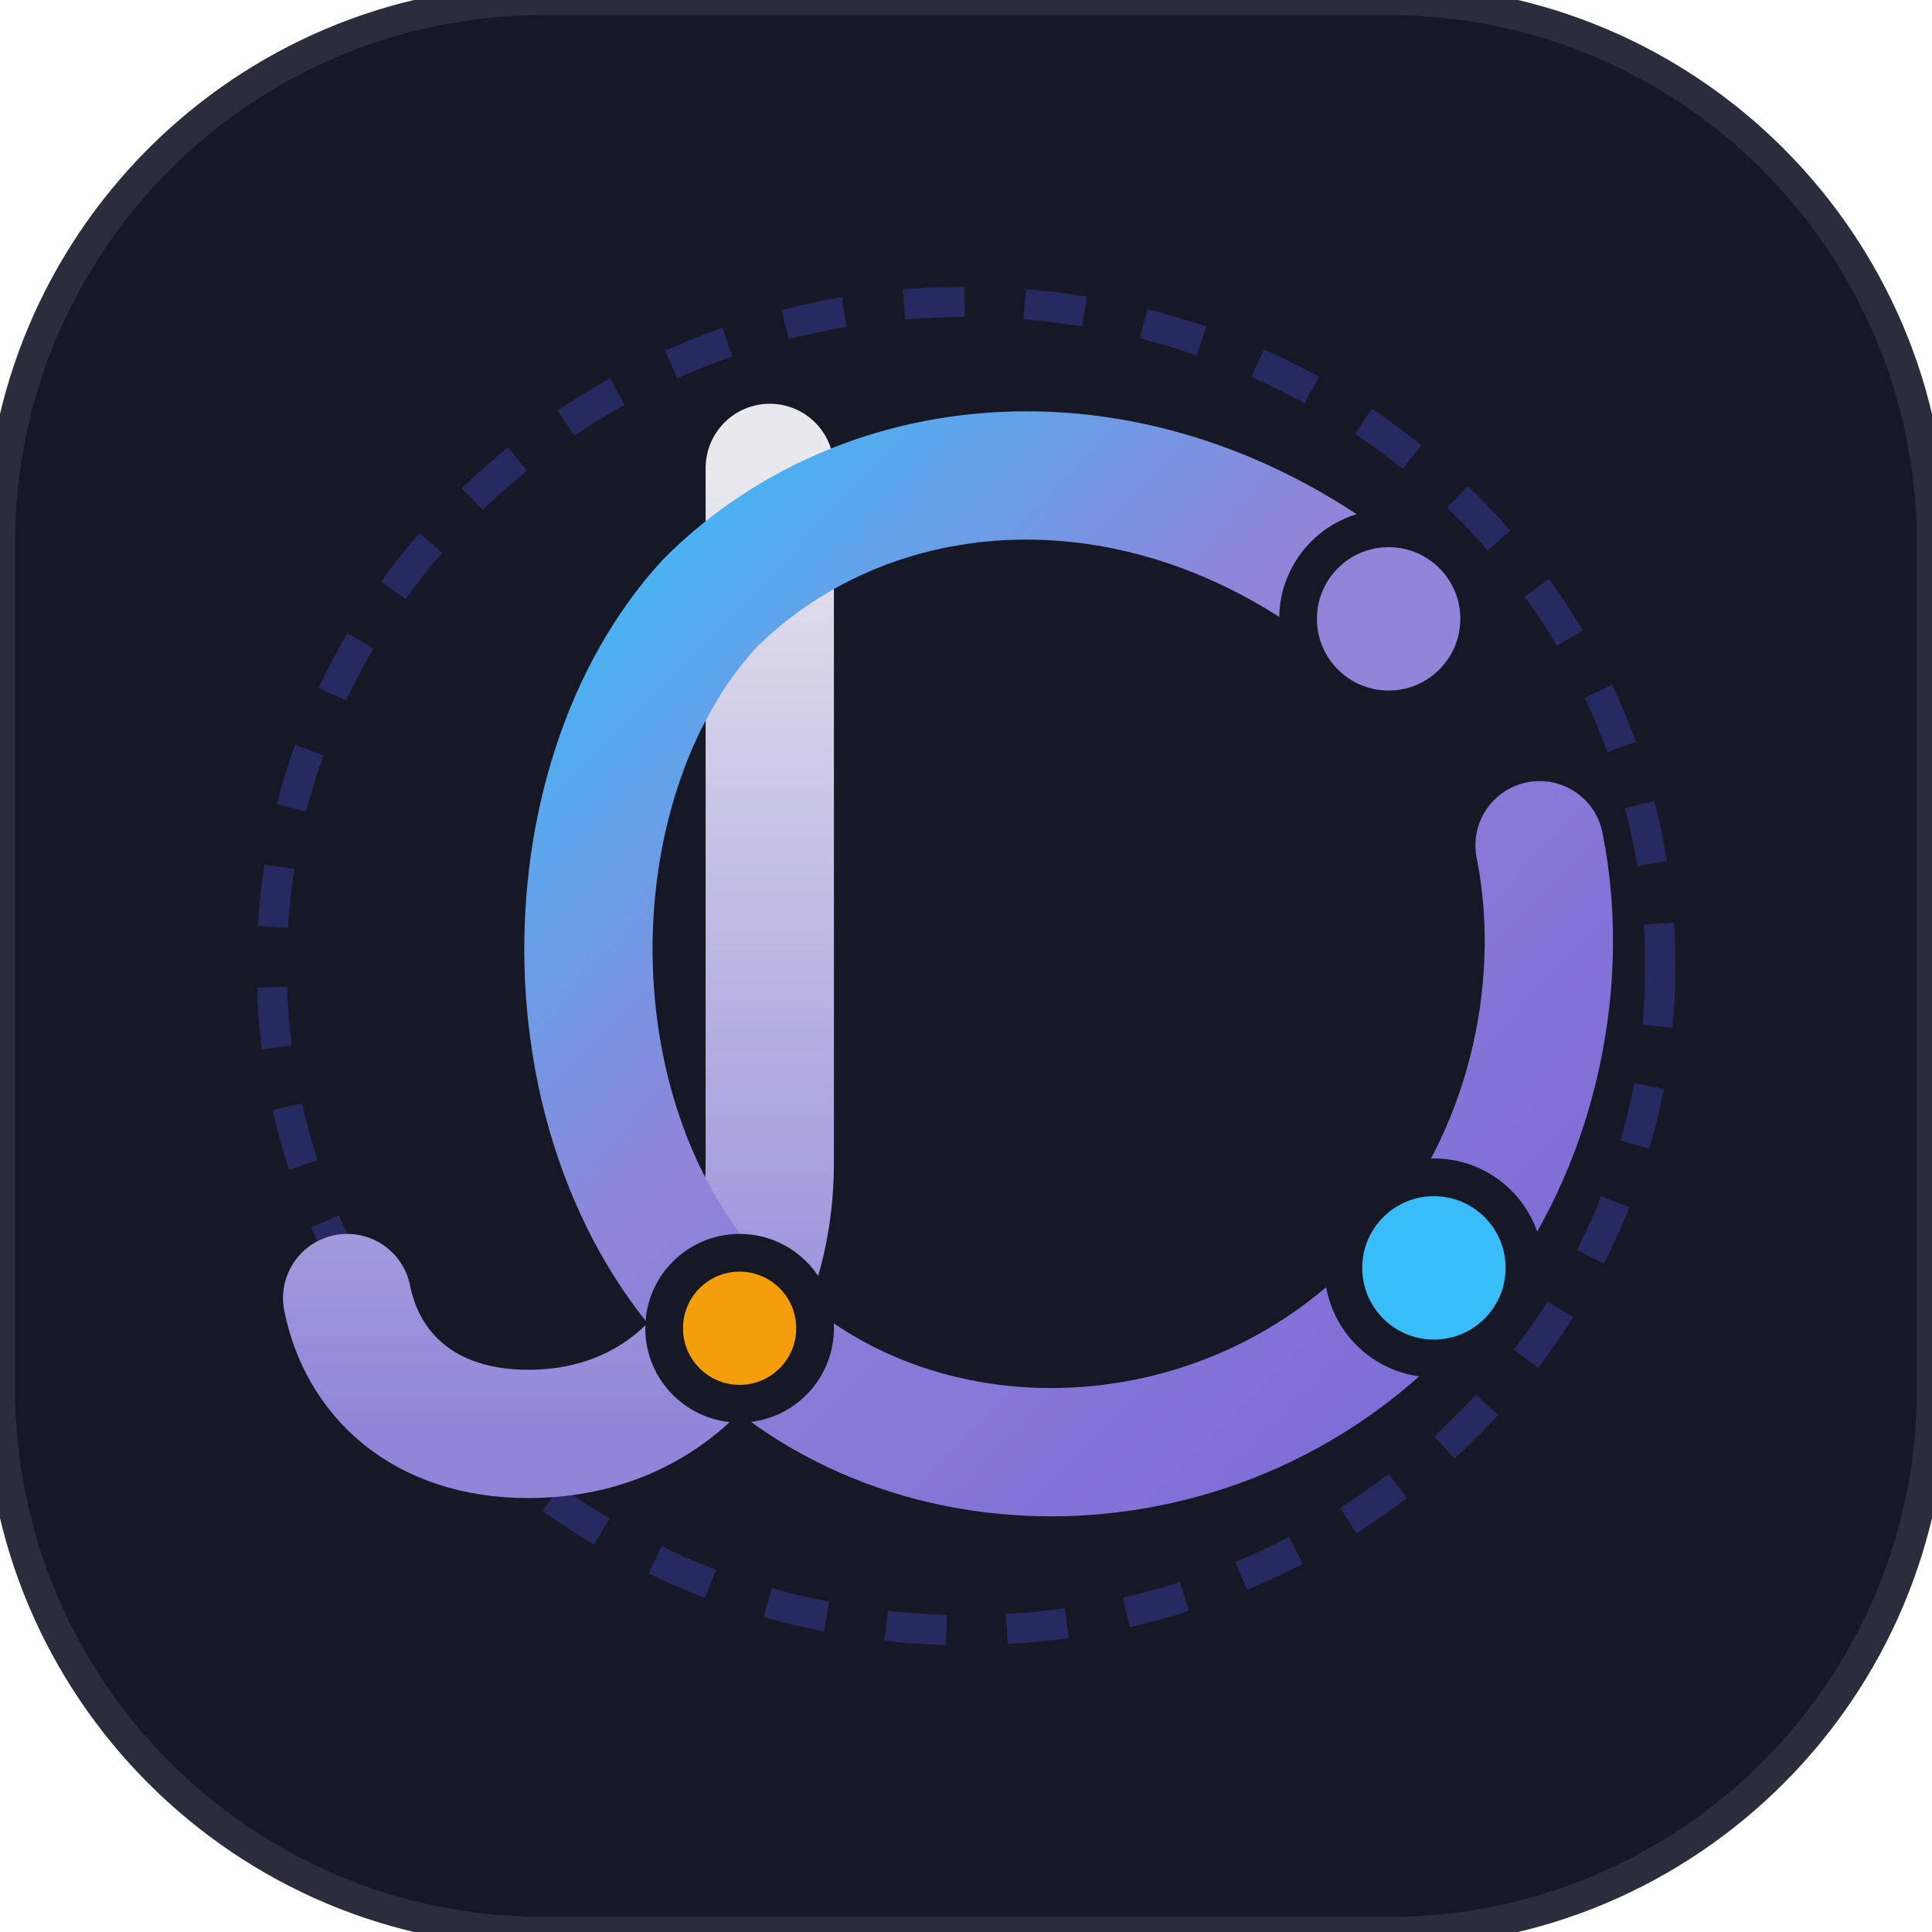
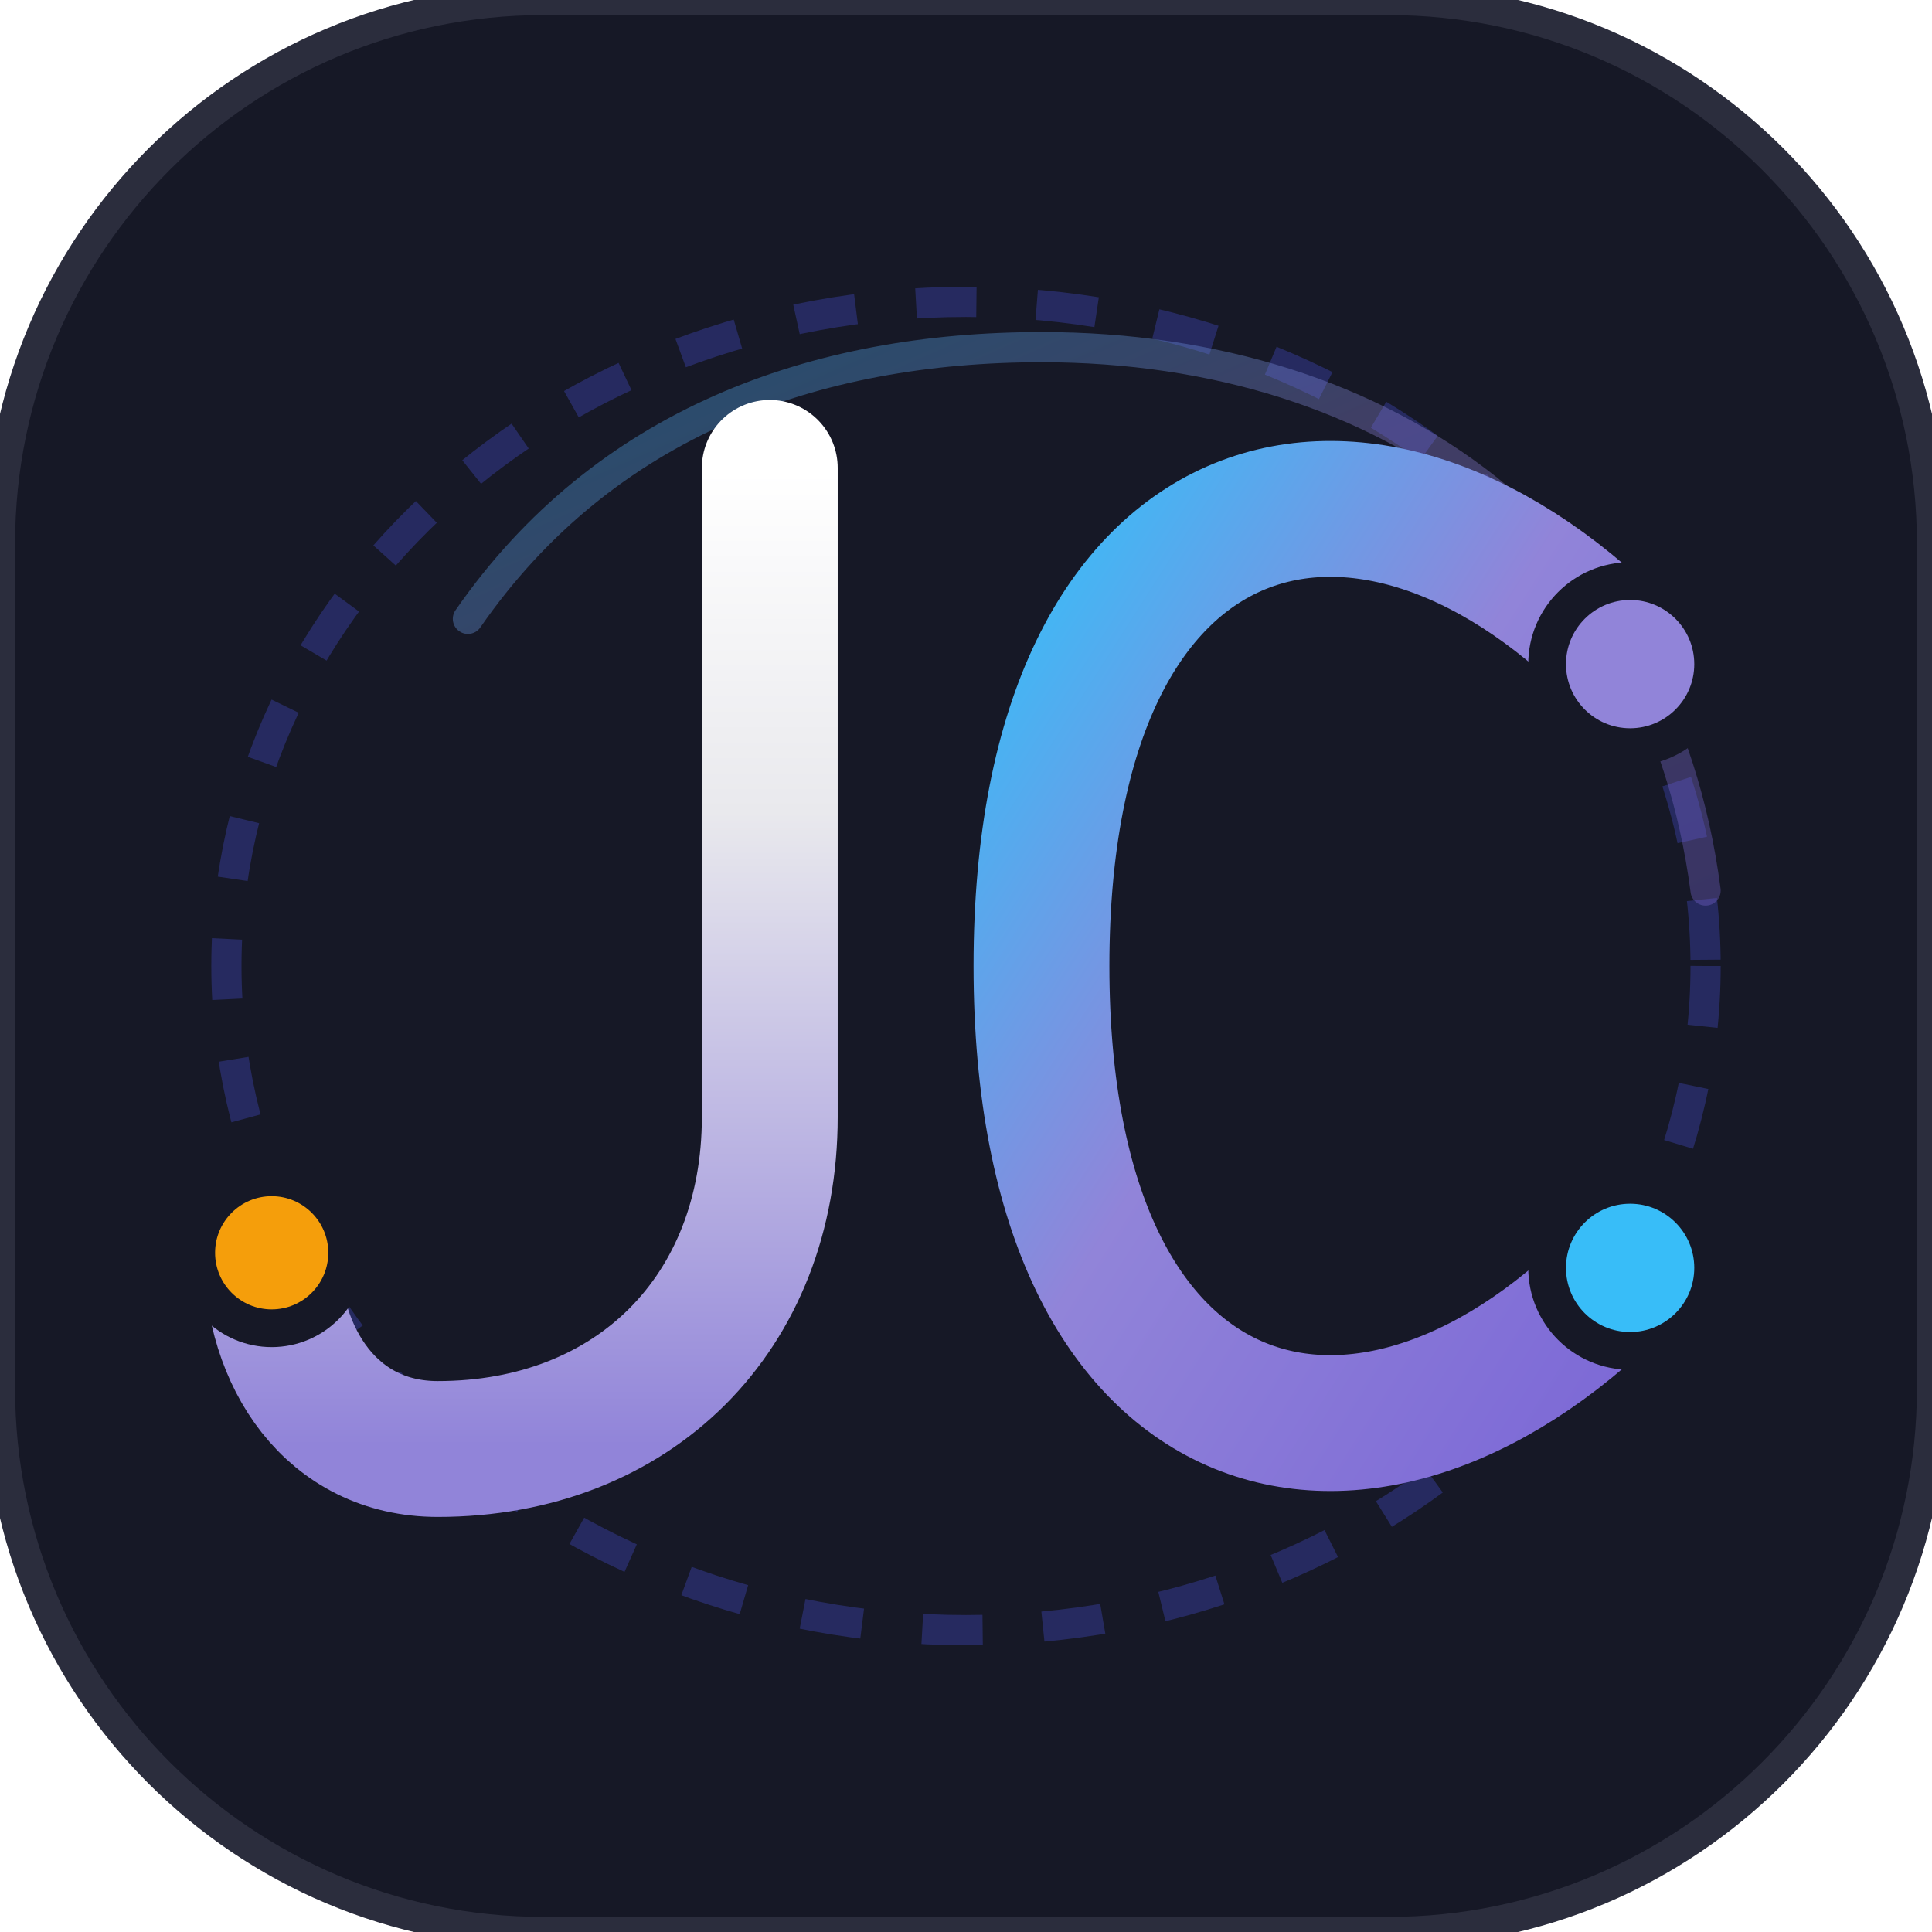
<svg xmlns="http://www.w3.org/2000/svg" viewBox="0 0 128 128" fill="none">
  <defs>
    <linearGradient id="fav-loop-grad" x1="0%" y1="0%" x2="100%" y2="100%">
      <stop offset="0%" stop-color="#38bdf8" />
-       <stop offset="40%" stop-color="#9184d9" />
+       <stop offset="45%" stop-color="#9184d9" />
      <stop offset="100%" stop-color="#7c68d6" />
    </linearGradient>
    <linearGradient id="fav-j-grad" x1="0%" y1="0%" x2="0%" y2="100%">
-       <stop offset="0%" stop-color="#e9e9ed" />
+       <stop offset="0%" stop-color="#ffffff" />
+       <stop offset="35%" stop-color="#e9e9ed" />
      <stop offset="100%" stop-color="#9184d9" />
    </linearGradient>
  </defs>
  <rect width="128" height="128" rx="36" fill="#161826" stroke="#2b2d3d" stroke-width="2" />
-   <ellipse cx="64" cy="64" rx="46" ry="44" stroke="#262a60" stroke-width="2" stroke-dasharray="4 4" />
-   <path d="M51 31 L51 77 C51 87 45 95 35 95 C28 95 24 91 23 86" stroke="url(#fav-j-grad)" stroke-width="8.5" stroke-linecap="round" stroke-linejoin="round" />
-   <path d="M92 41 C77 28 58 29 47 40 C36 52 36 76 49 88 C61 100 83 99 95 84 C101 77 104 66 102 56" stroke="url(#fav-loop-grad)" stroke-width="8.5" stroke-linecap="round" stroke-linejoin="round" />
-   <circle cx="92" cy="41" r="6" fill="#9184d9" stroke="#161826" stroke-width="2.5" />
-   <circle cx="95" cy="84" r="6" fill="#38bdf8" stroke="#161826" stroke-width="2.5" />
-   <circle cx="49" cy="88" r="5" fill="#f59e0b" stroke="#161826" stroke-width="2.5" />
+   <ellipse cx="64" cy="64" rx="49" ry="44" stroke="#262a60" stroke-width="2" stroke-dasharray="4 4" />
+   <path d="M31 41 C40 28 54 23 69 23 C92 23 110 36 113 59" stroke="url(#fav-loop-grad)" stroke-width="2" stroke-linecap="round" opacity="0.35" />
+   <path d="M51 31 L51 74 C51 87 42 96 29 96 C22 96 18 90 18 83" stroke="url(#fav-j-grad)" stroke-width="9" stroke-linecap="round" stroke-linejoin="round" />
+   <path d="M108 44 C91 26 69 31 69 64 C69 97 91 102 108 84" stroke="url(#fav-loop-grad)" stroke-width="9" stroke-linecap="round" stroke-linejoin="round" />
+   <circle cx="108" cy="44" r="5.5" fill="#9184d9" stroke="#161826" stroke-width="2.5" />
+   <circle cx="108" cy="84" r="5.5" fill="#38bdf8" stroke="#161826" stroke-width="2.5" />
+   <circle cx="18" cy="83" r="5" fill="#f59e0b" stroke="#161826" stroke-width="2.5" />
</svg>
